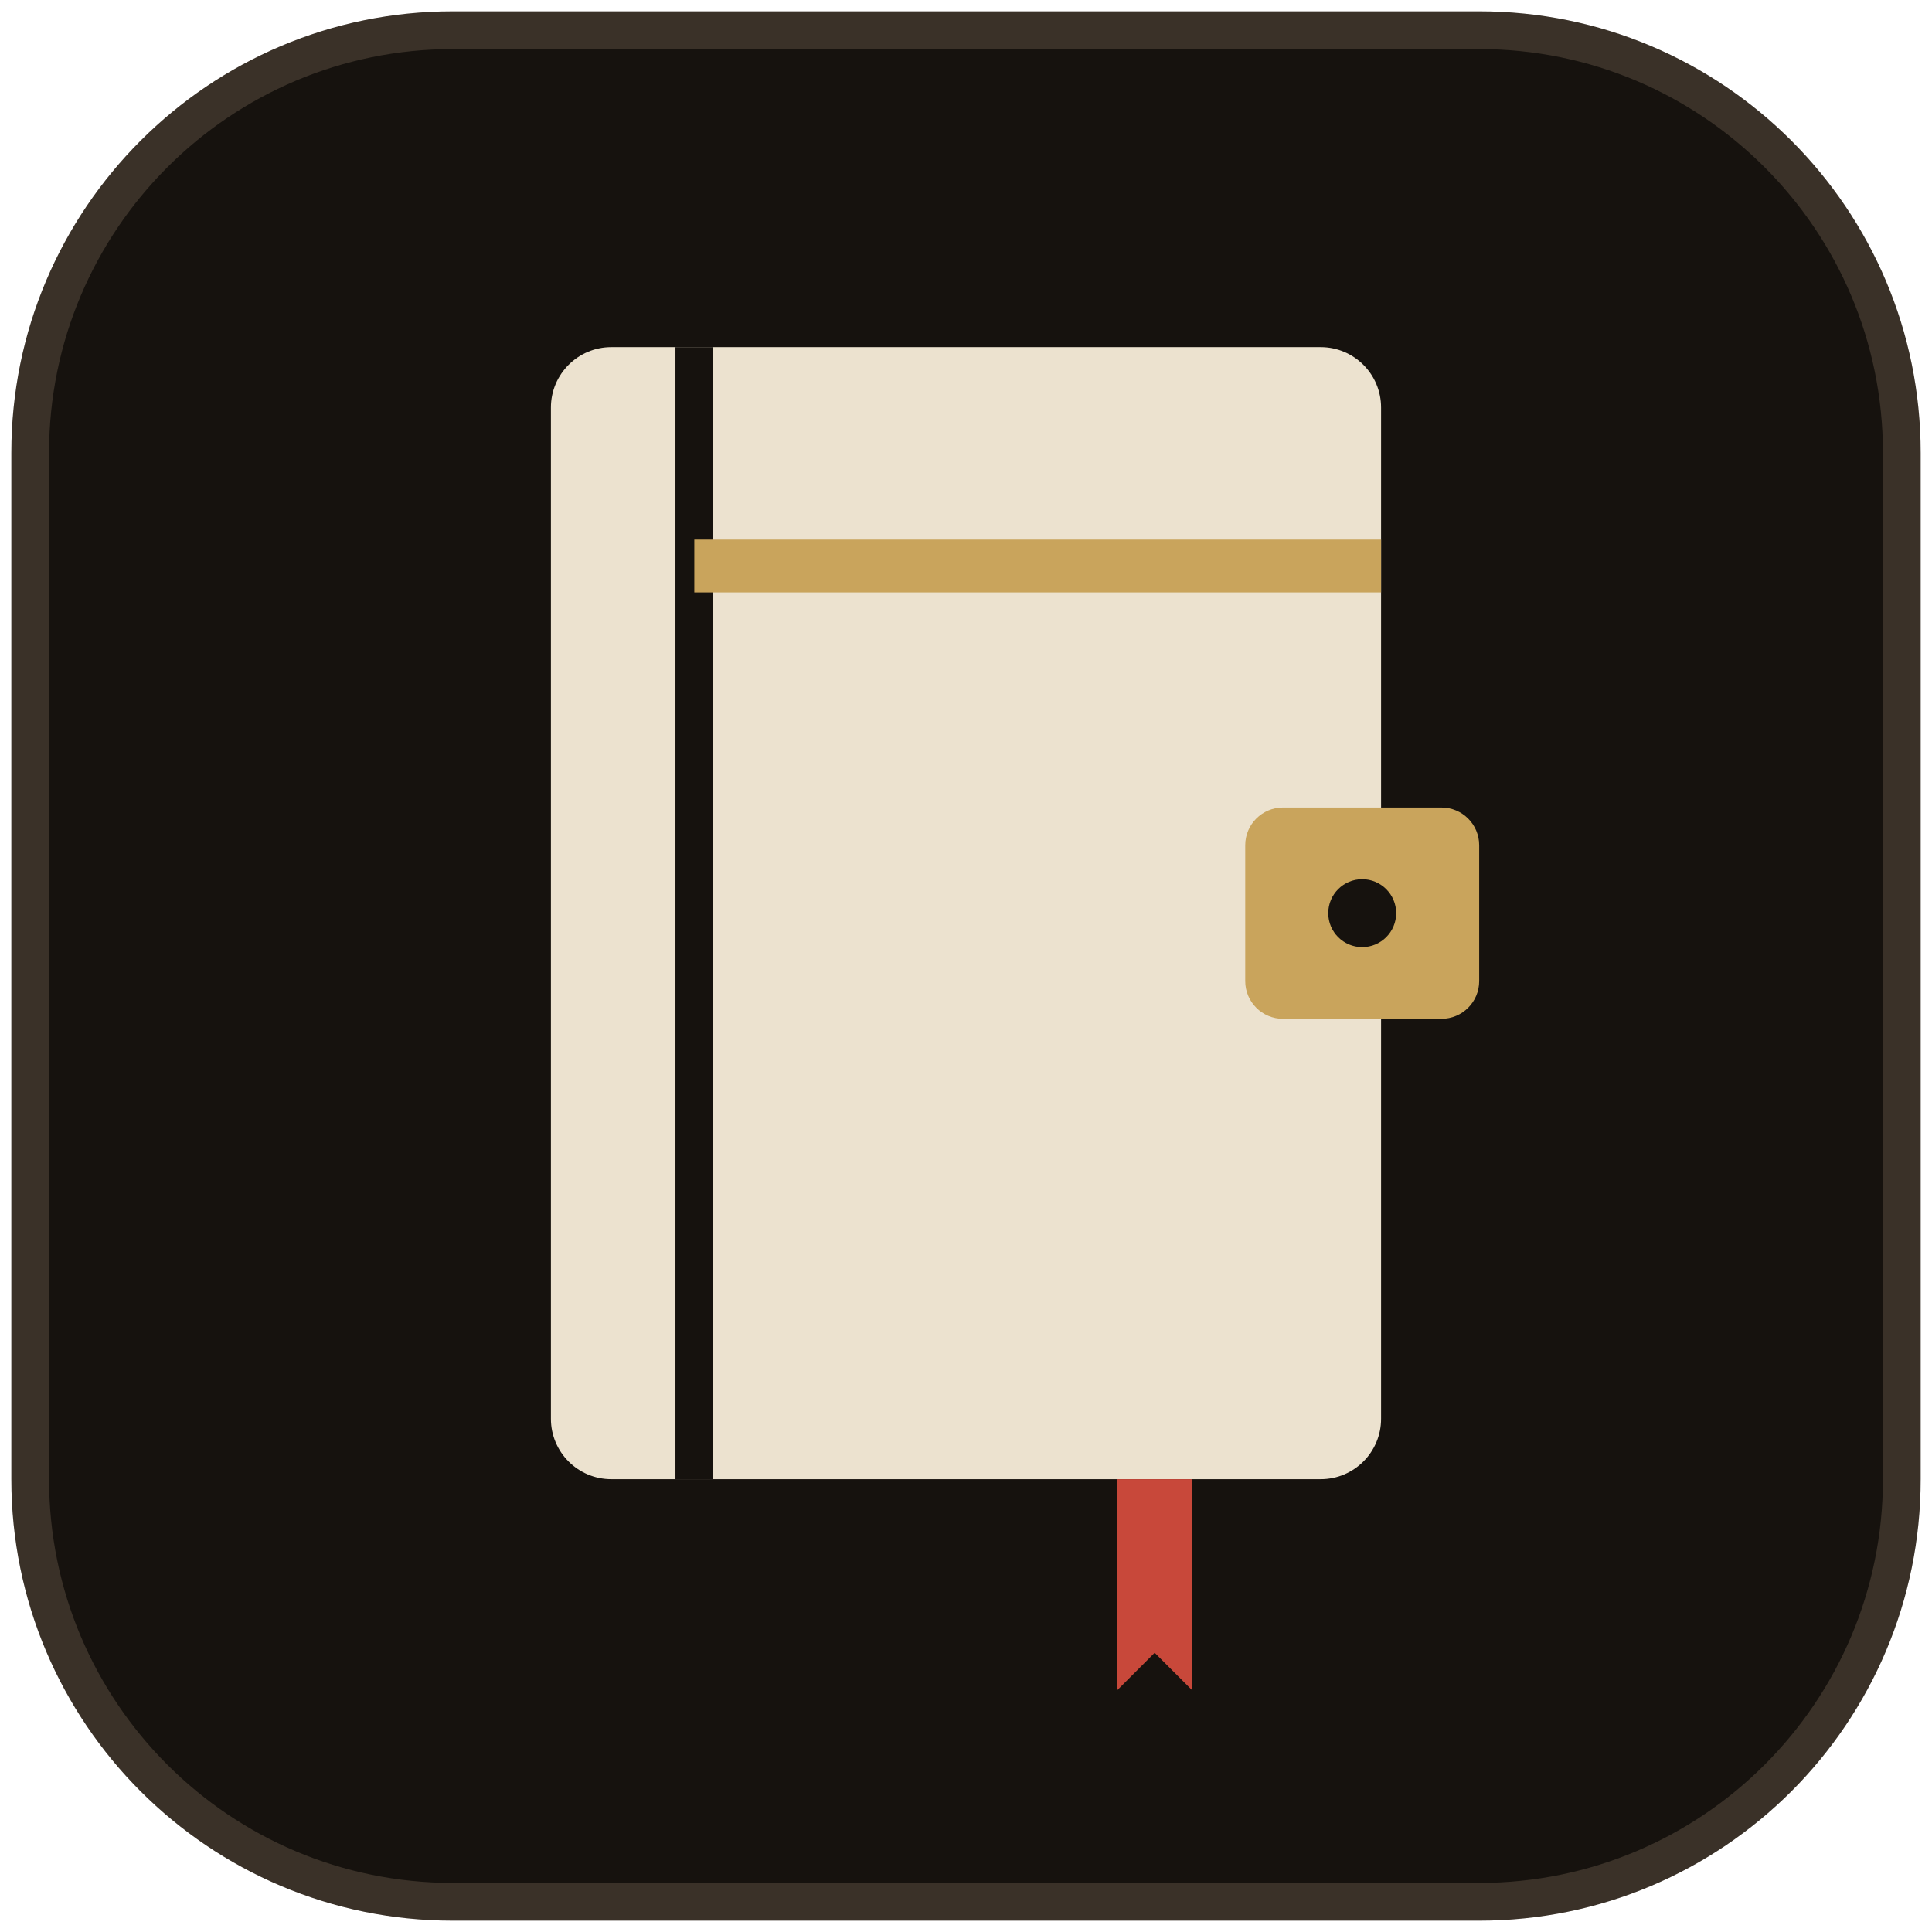
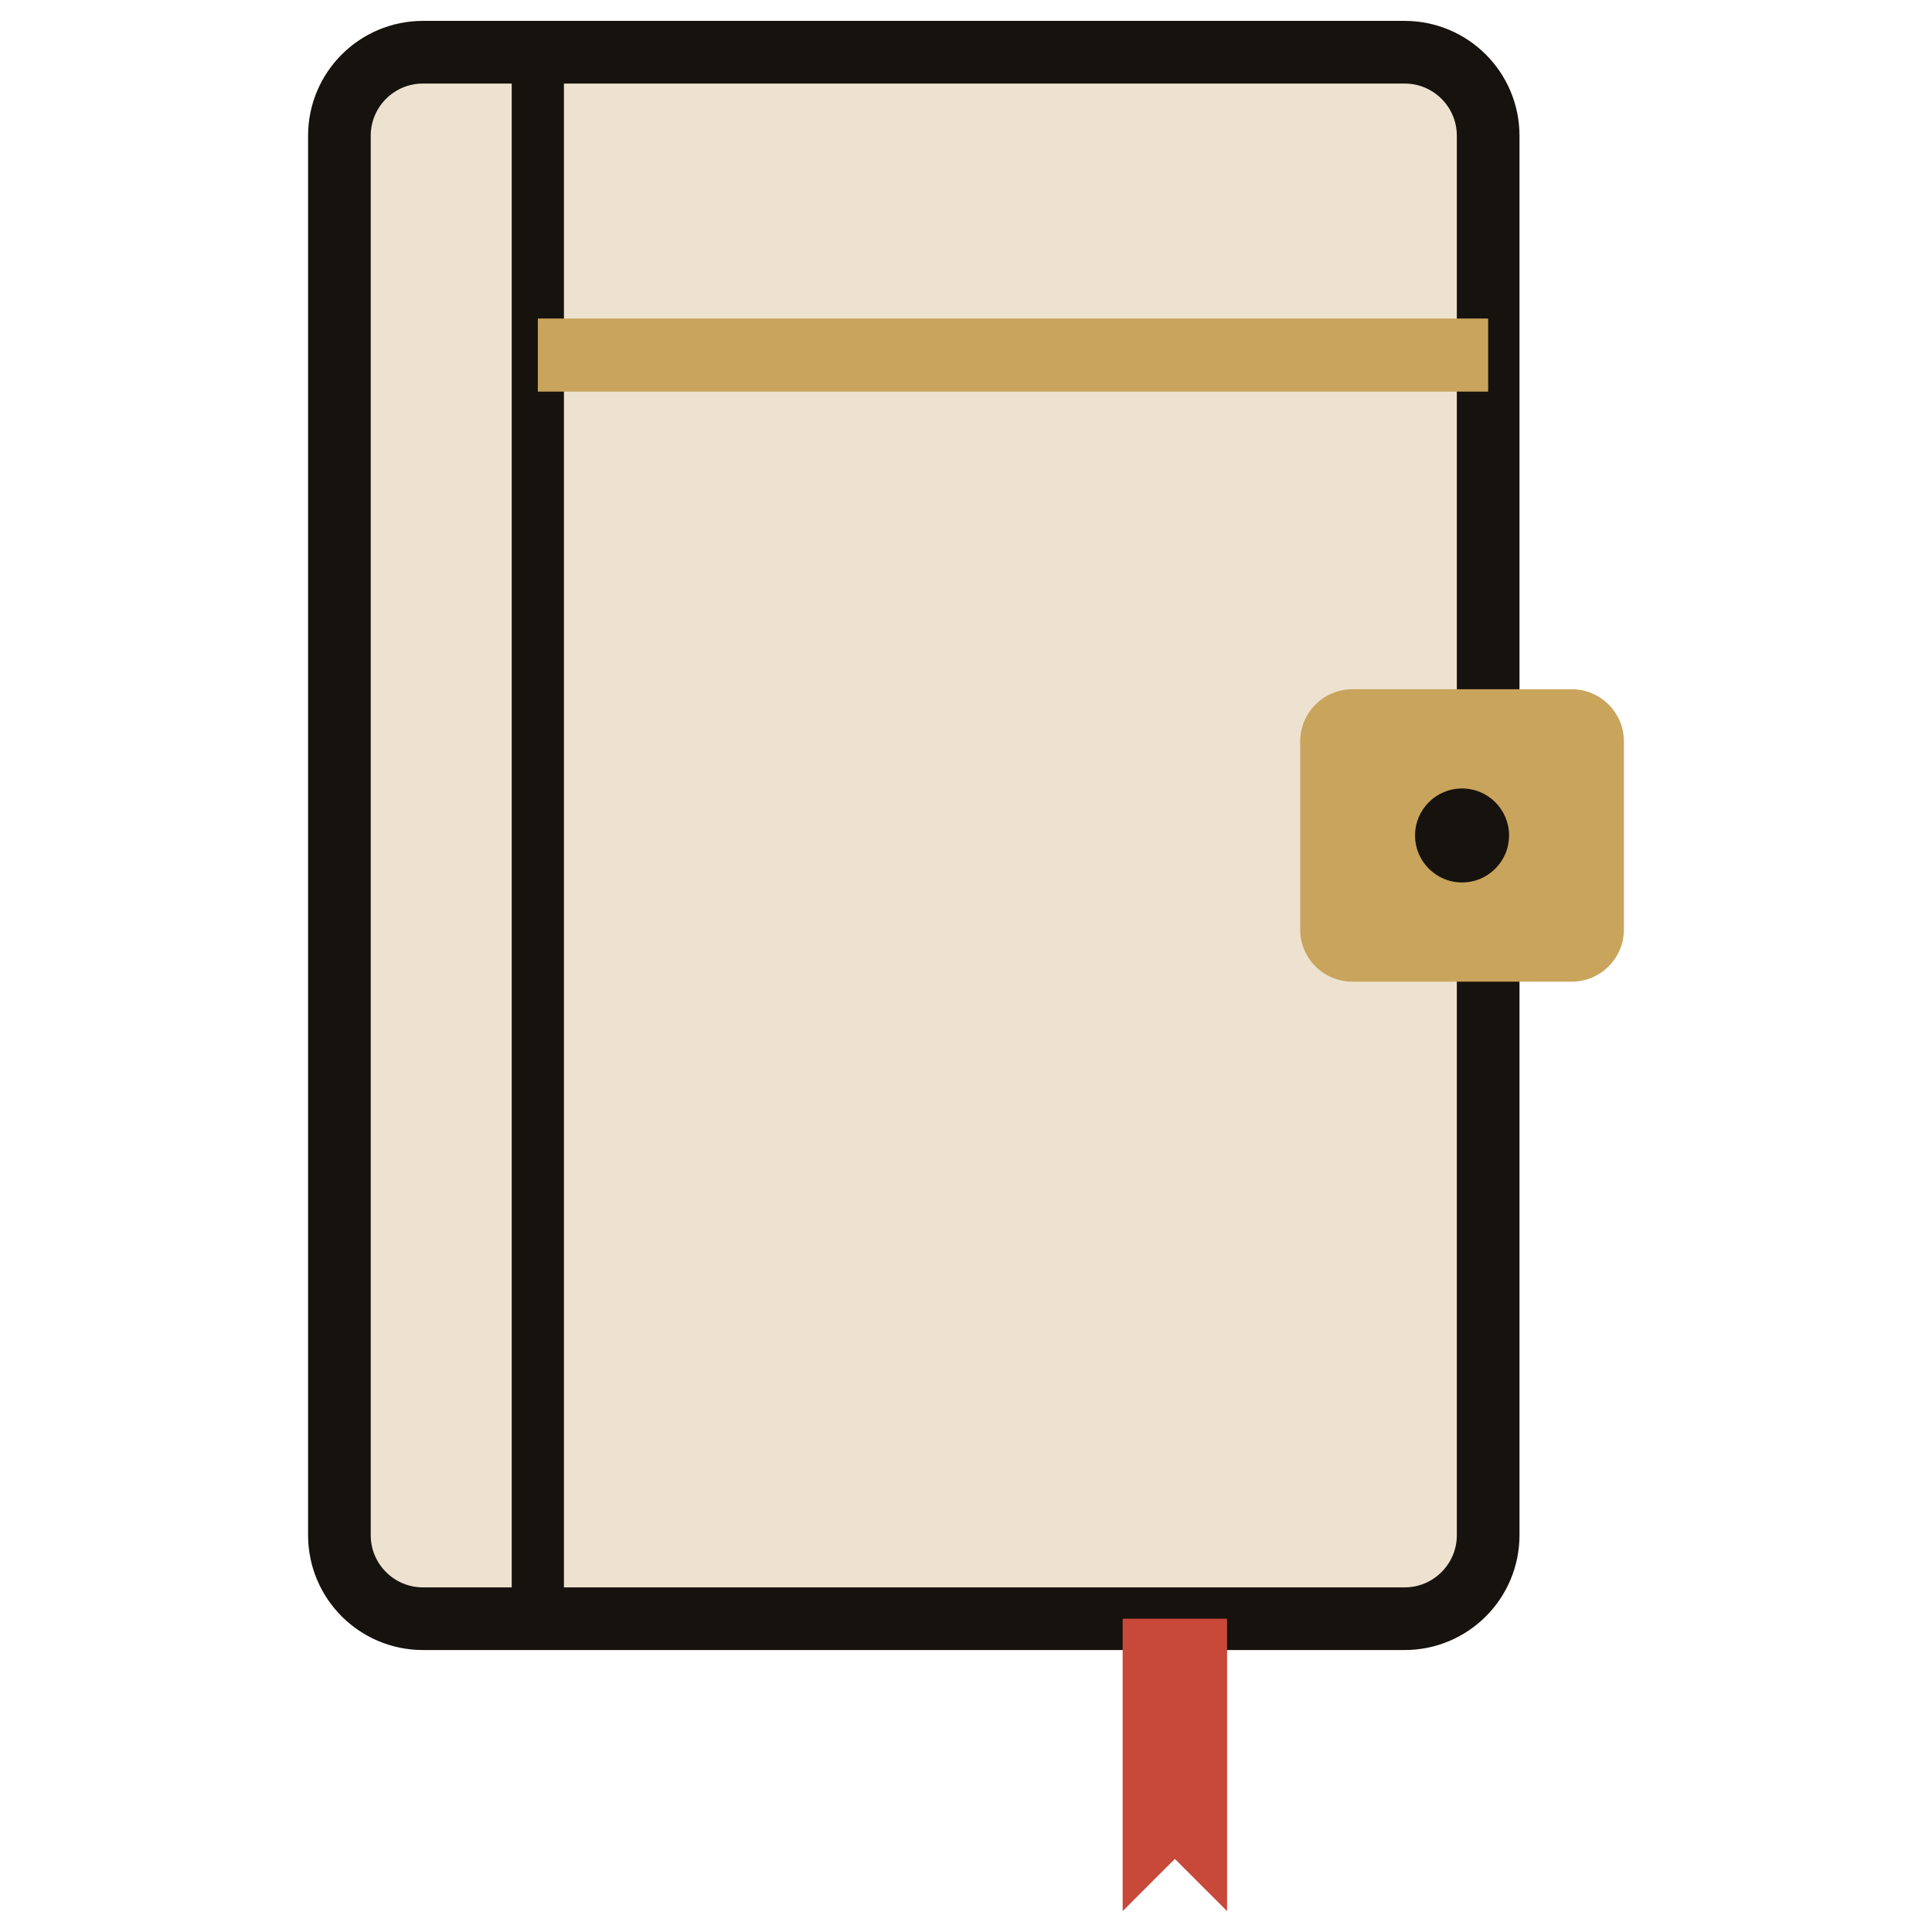
- <svg xmlns="http://www.w3.org/2000/svg" viewBox="0 0 512 512" width="512" height="512">
-   <rect x="8" y="8" width="496" height="496" rx="112" fill="#16120e" stroke="#3a3128" stroke-width="10" />
-   <rect x="146" y="92" width="220" height="300" rx="16" fill="#ece2cf" />
+ <svg xmlns="http://www.w3.org/2000/svg" viewBox="81 82 370 370">
+   <rect x="146" y="92" width="220" height="300" rx="16" fill="#ece2cf" stroke="#16120e" stroke-width="12" />
  <path d="M184 92 V392" stroke="#16120e" stroke-width="10" />
  <path d="M184 150 H366" stroke="#c9a45c" stroke-width="14" />
  <rect x="330" y="214" width="62" height="56" rx="10" fill="#c9a45c" />
  <circle cx="361" cy="242" r="9" fill="#16120e" />
  <path d="M296 392 V448 L306 438 L316 448 V392 Z" fill="#c8483a" />
</svg>
